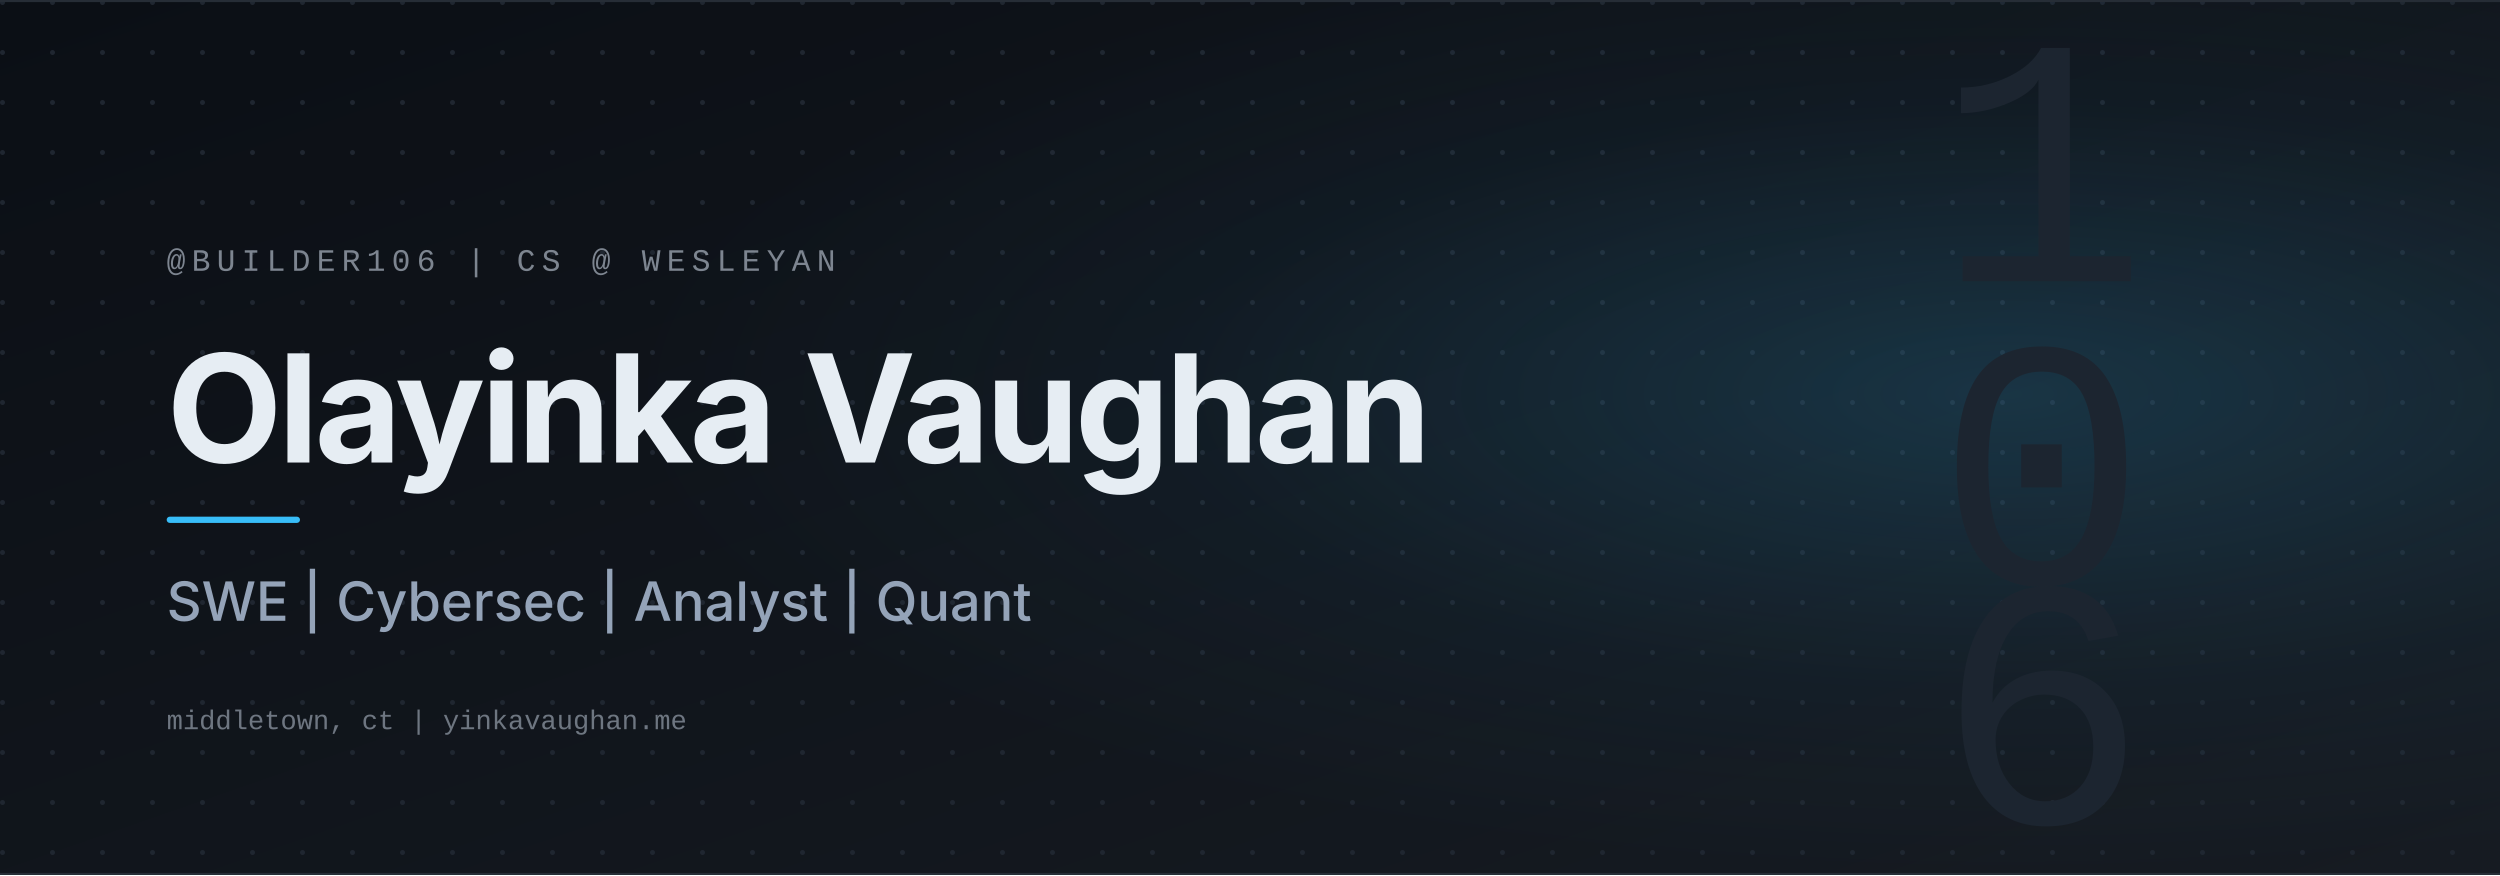
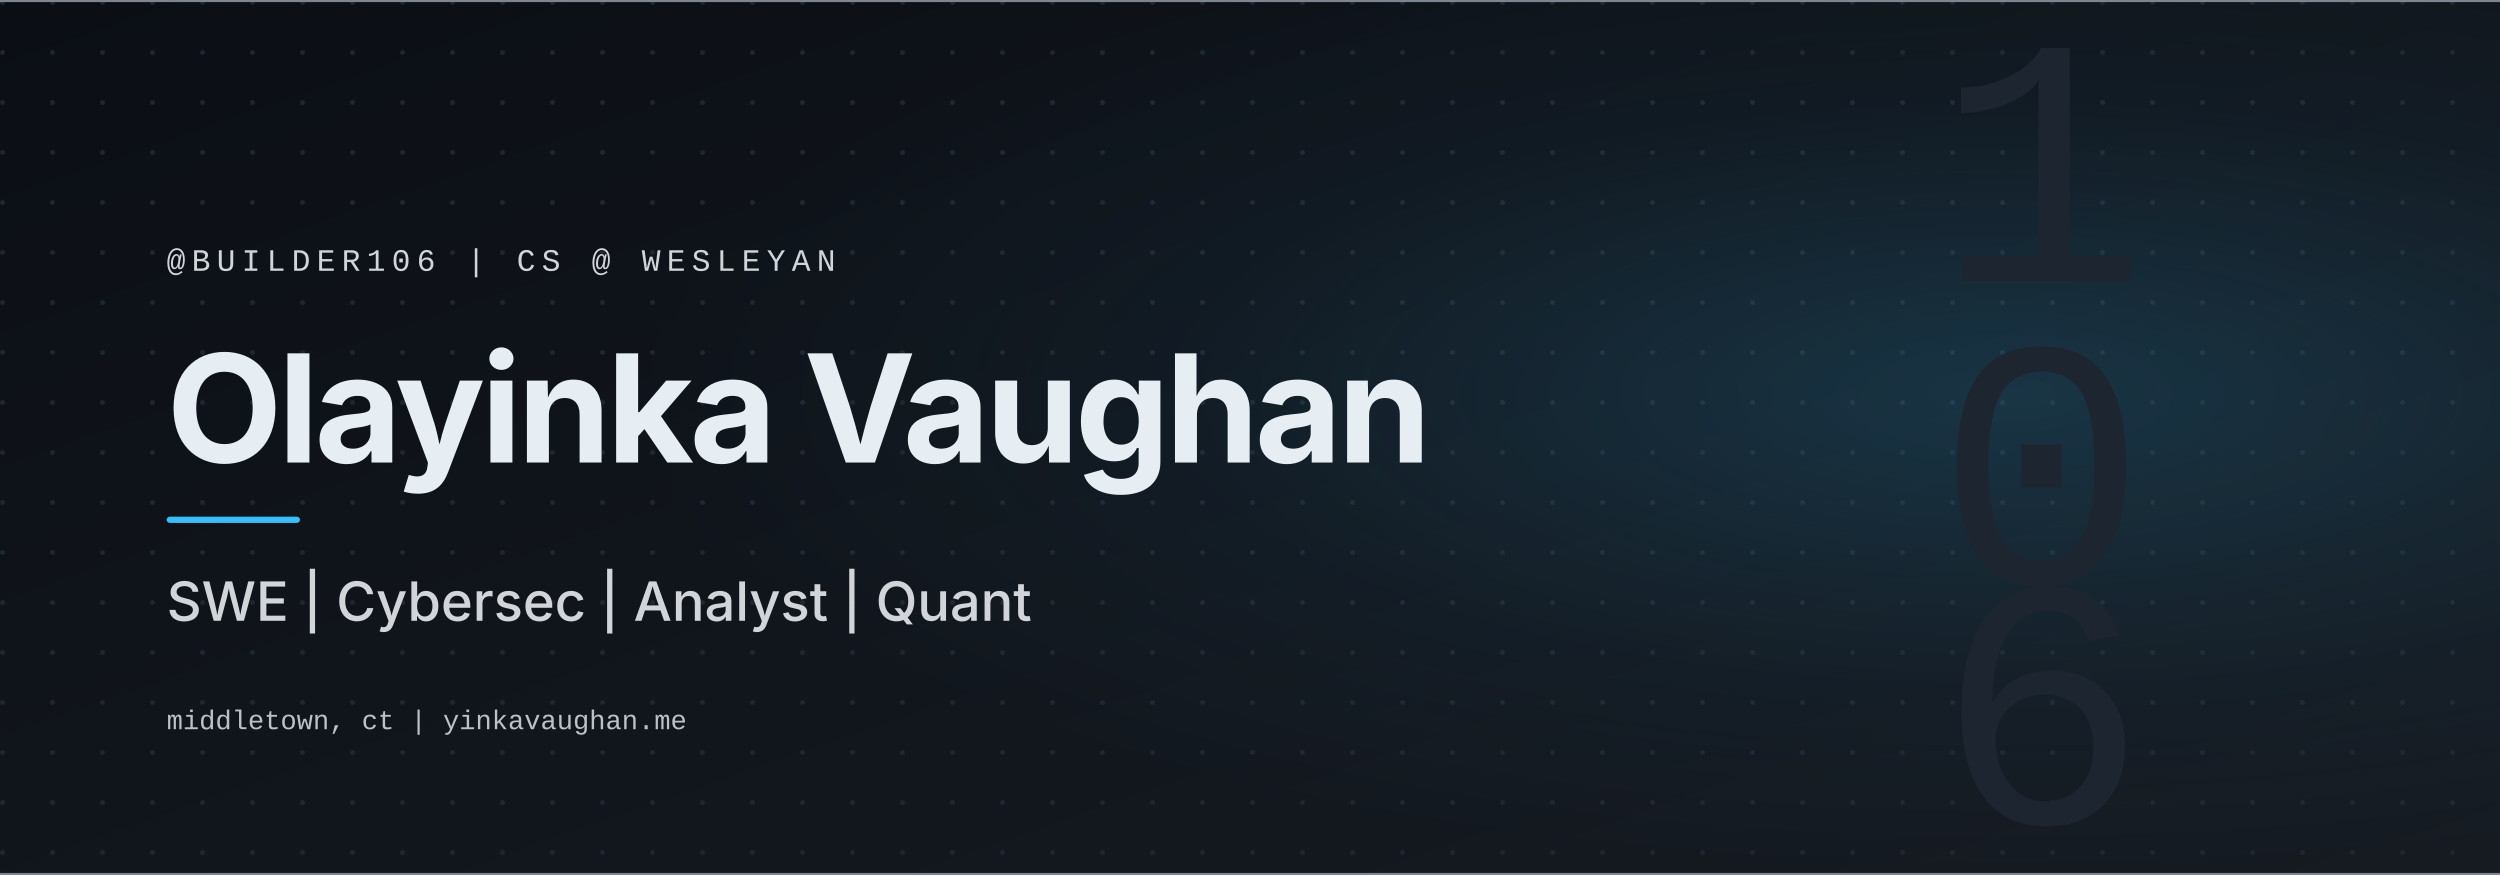
<svg xmlns="http://www.w3.org/2000/svg" width="1200" height="420" viewBox="0 0 1200 420" role="img" aria-label="Olayinka Vaughan — systems, quant, web">
  <defs>
    <linearGradient id="bg" x1="0" y1="0" x2="1" y2="1">
      <stop offset="0%" stop-color="#0b0f15" />
      <stop offset="100%" stop-color="#161b22" />
    </linearGradient>
    <radialGradient id="glow" cx="0.8" cy="0.45" r="0.55">
      <stop offset="0%" stop-color="#38bdf8" stop-opacity="0.18" />
      <stop offset="60%" stop-color="#38bdf8" stop-opacity="0.04" />
      <stop offset="100%" stop-color="#38bdf8" stop-opacity="0" />
    </radialGradient>
    <pattern id="dots" x="0" y="0" width="24" height="24" patternUnits="userSpaceOnUse">
      <circle cx="1.2" cy="1.2" r="1.2" fill="#1f2630" />
    </pattern>
  </defs>
  <rect width="1200" height="420" fill="url(#bg)" />
  <rect width="1200" height="420" fill="url(#dots)" />
  <rect width="1200" height="420" fill="url(#glow)" />
-   <line x1="0" y1="0.5" x2="1200" y2="0.5" stroke="#262d36" stroke-width="1" />
-   <line x1="0" y1="419.5" x2="1200" y2="419.5" stroke="#262d36" stroke-width="1" />
+   <line x1="0" y1="0.5" x2="1200" y2="0.5" stroke="#7d8590" stroke-width="1" />
+   <line x1="0" y1="419.5" x2="1200" y2="419.5" stroke="#7d8590" stroke-width="1" />
  <g font-family="ui-monospace, SFMono-Regular, Menlo, 'Liberation Mono', monospace" font-weight="200" fill="#1c2530" text-anchor="middle">
    <text x="980" y="135" font-size="170">1</text>
    <text x="980" y="280" font-size="170">0</text>
    <text x="980" y="395" font-size="170">6</text>
  </g>
-   <text x="80" y="130" font-family="ui-monospace, SFMono-Regular, Menlo, 'Liberation Mono', monospace" font-size="15" fill="#7d8590" letter-spacing="3">@BUILDER106  |  CS @ WESLEYAN</text>
+   <text x="80" y="130" font-family="ui-monospace, SFMono-Regular, Menlo, 'Liberation Mono', monospace" font-size="15" fill="#d1d4d8" letter-spacing="3">@BUILDER106  |  CS @ WESLEYAN</text>
  <text x="80" y="222" font-family="-apple-system, BlinkMacSystemFont, 'Inter', 'Helvetica Neue', system-ui, sans-serif" font-size="72" font-weight="700" fill="#e6edf3" letter-spacing="-2">Olayinka Vaughan</text>
  <rect x="80" y="248" width="64" height="3" rx="1.5" fill="#38bdf8" />
-   <text x="80" y="298" font-family="-apple-system, BlinkMacSystemFont, 'Inter', 'Helvetica Neue', system-ui, sans-serif" font-size="26" font-weight="500" fill="#94a3b8">SWE | Cybersec | Analyst | Quant</text>
-   <text x="80" y="350" font-family="ui-monospace, SFMono-Regular, Menlo, 'Liberation Mono', monospace" font-size="13" fill="#6e7681">middletown, ct  |  yinkavaughan.me</text>
+   <text x="80" y="298" font-family="-apple-system, BlinkMacSystemFont, 'Inter', 'Helvetica Neue', system-ui, sans-serif" font-size="26" font-weight="500" fill="#d1d4d8">SWE | Cybersec | Analyst | Quant</text>
+   <text x="80" y="350" font-family="ui-monospace, SFMono-Regular, Menlo, 'Liberation Mono', monospace" font-size="13" fill="#bdc1c6">middletown, ct  |  yinkavaughan.me</text>
</svg>
